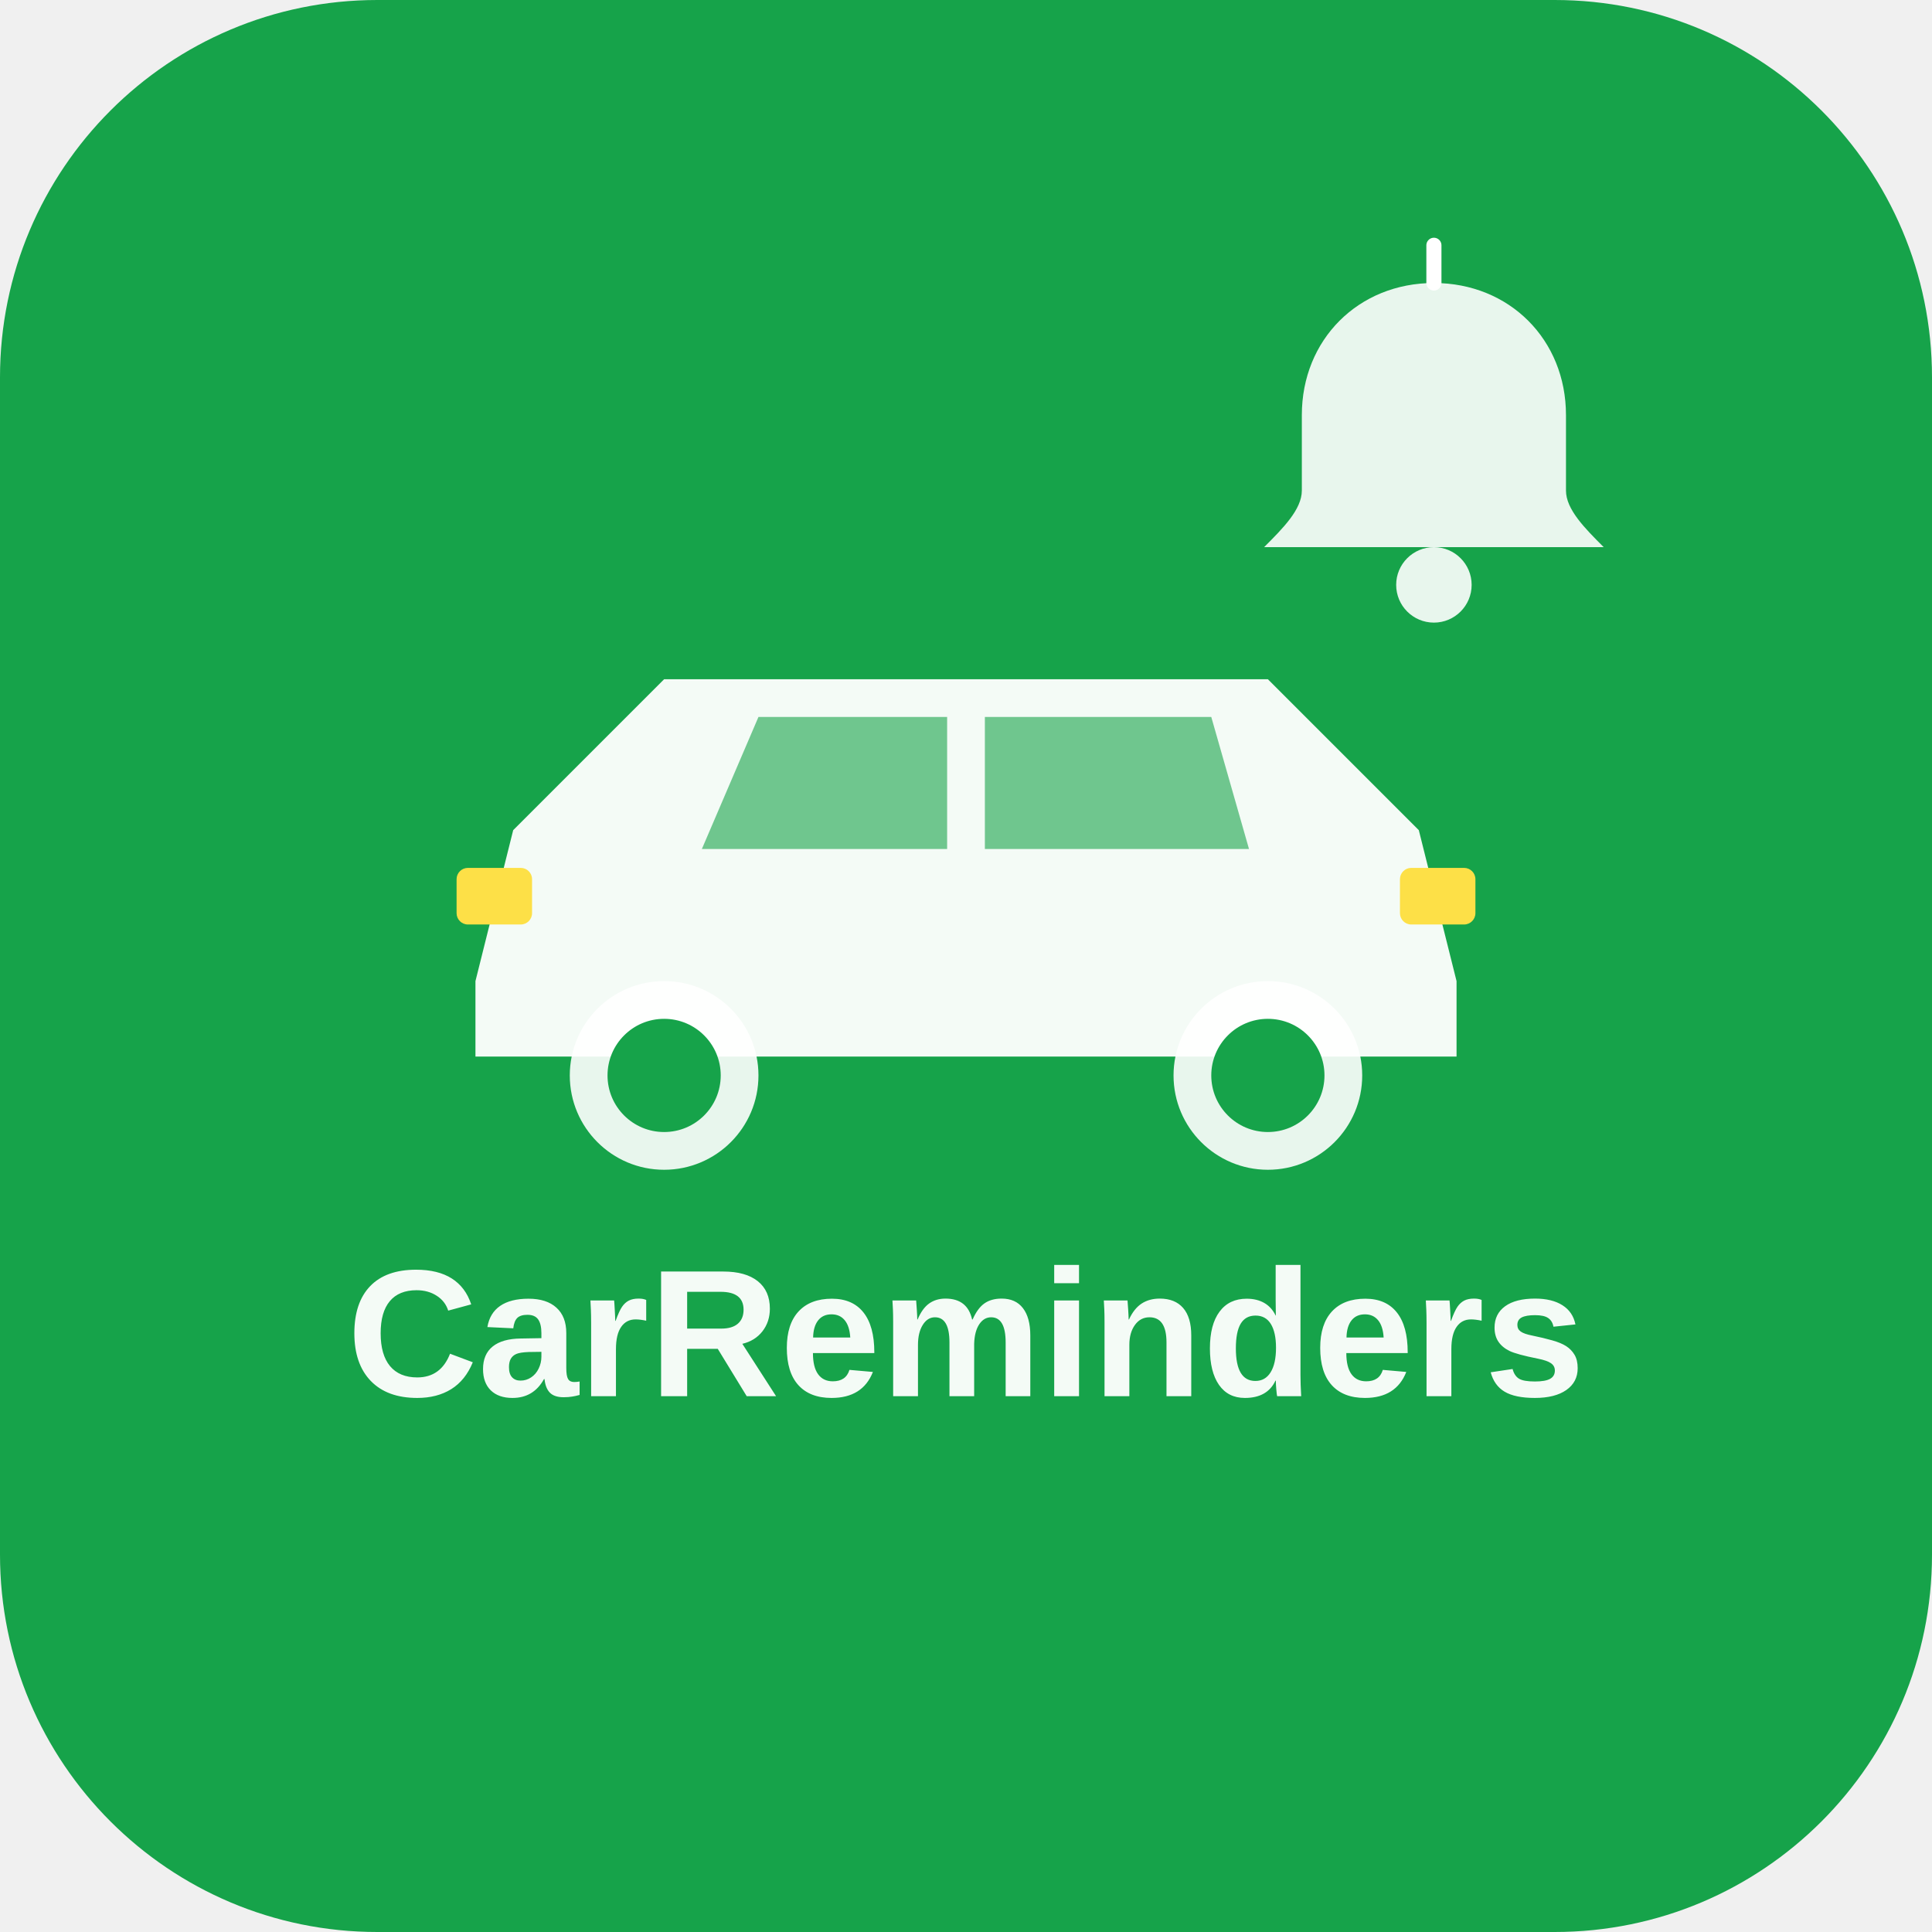
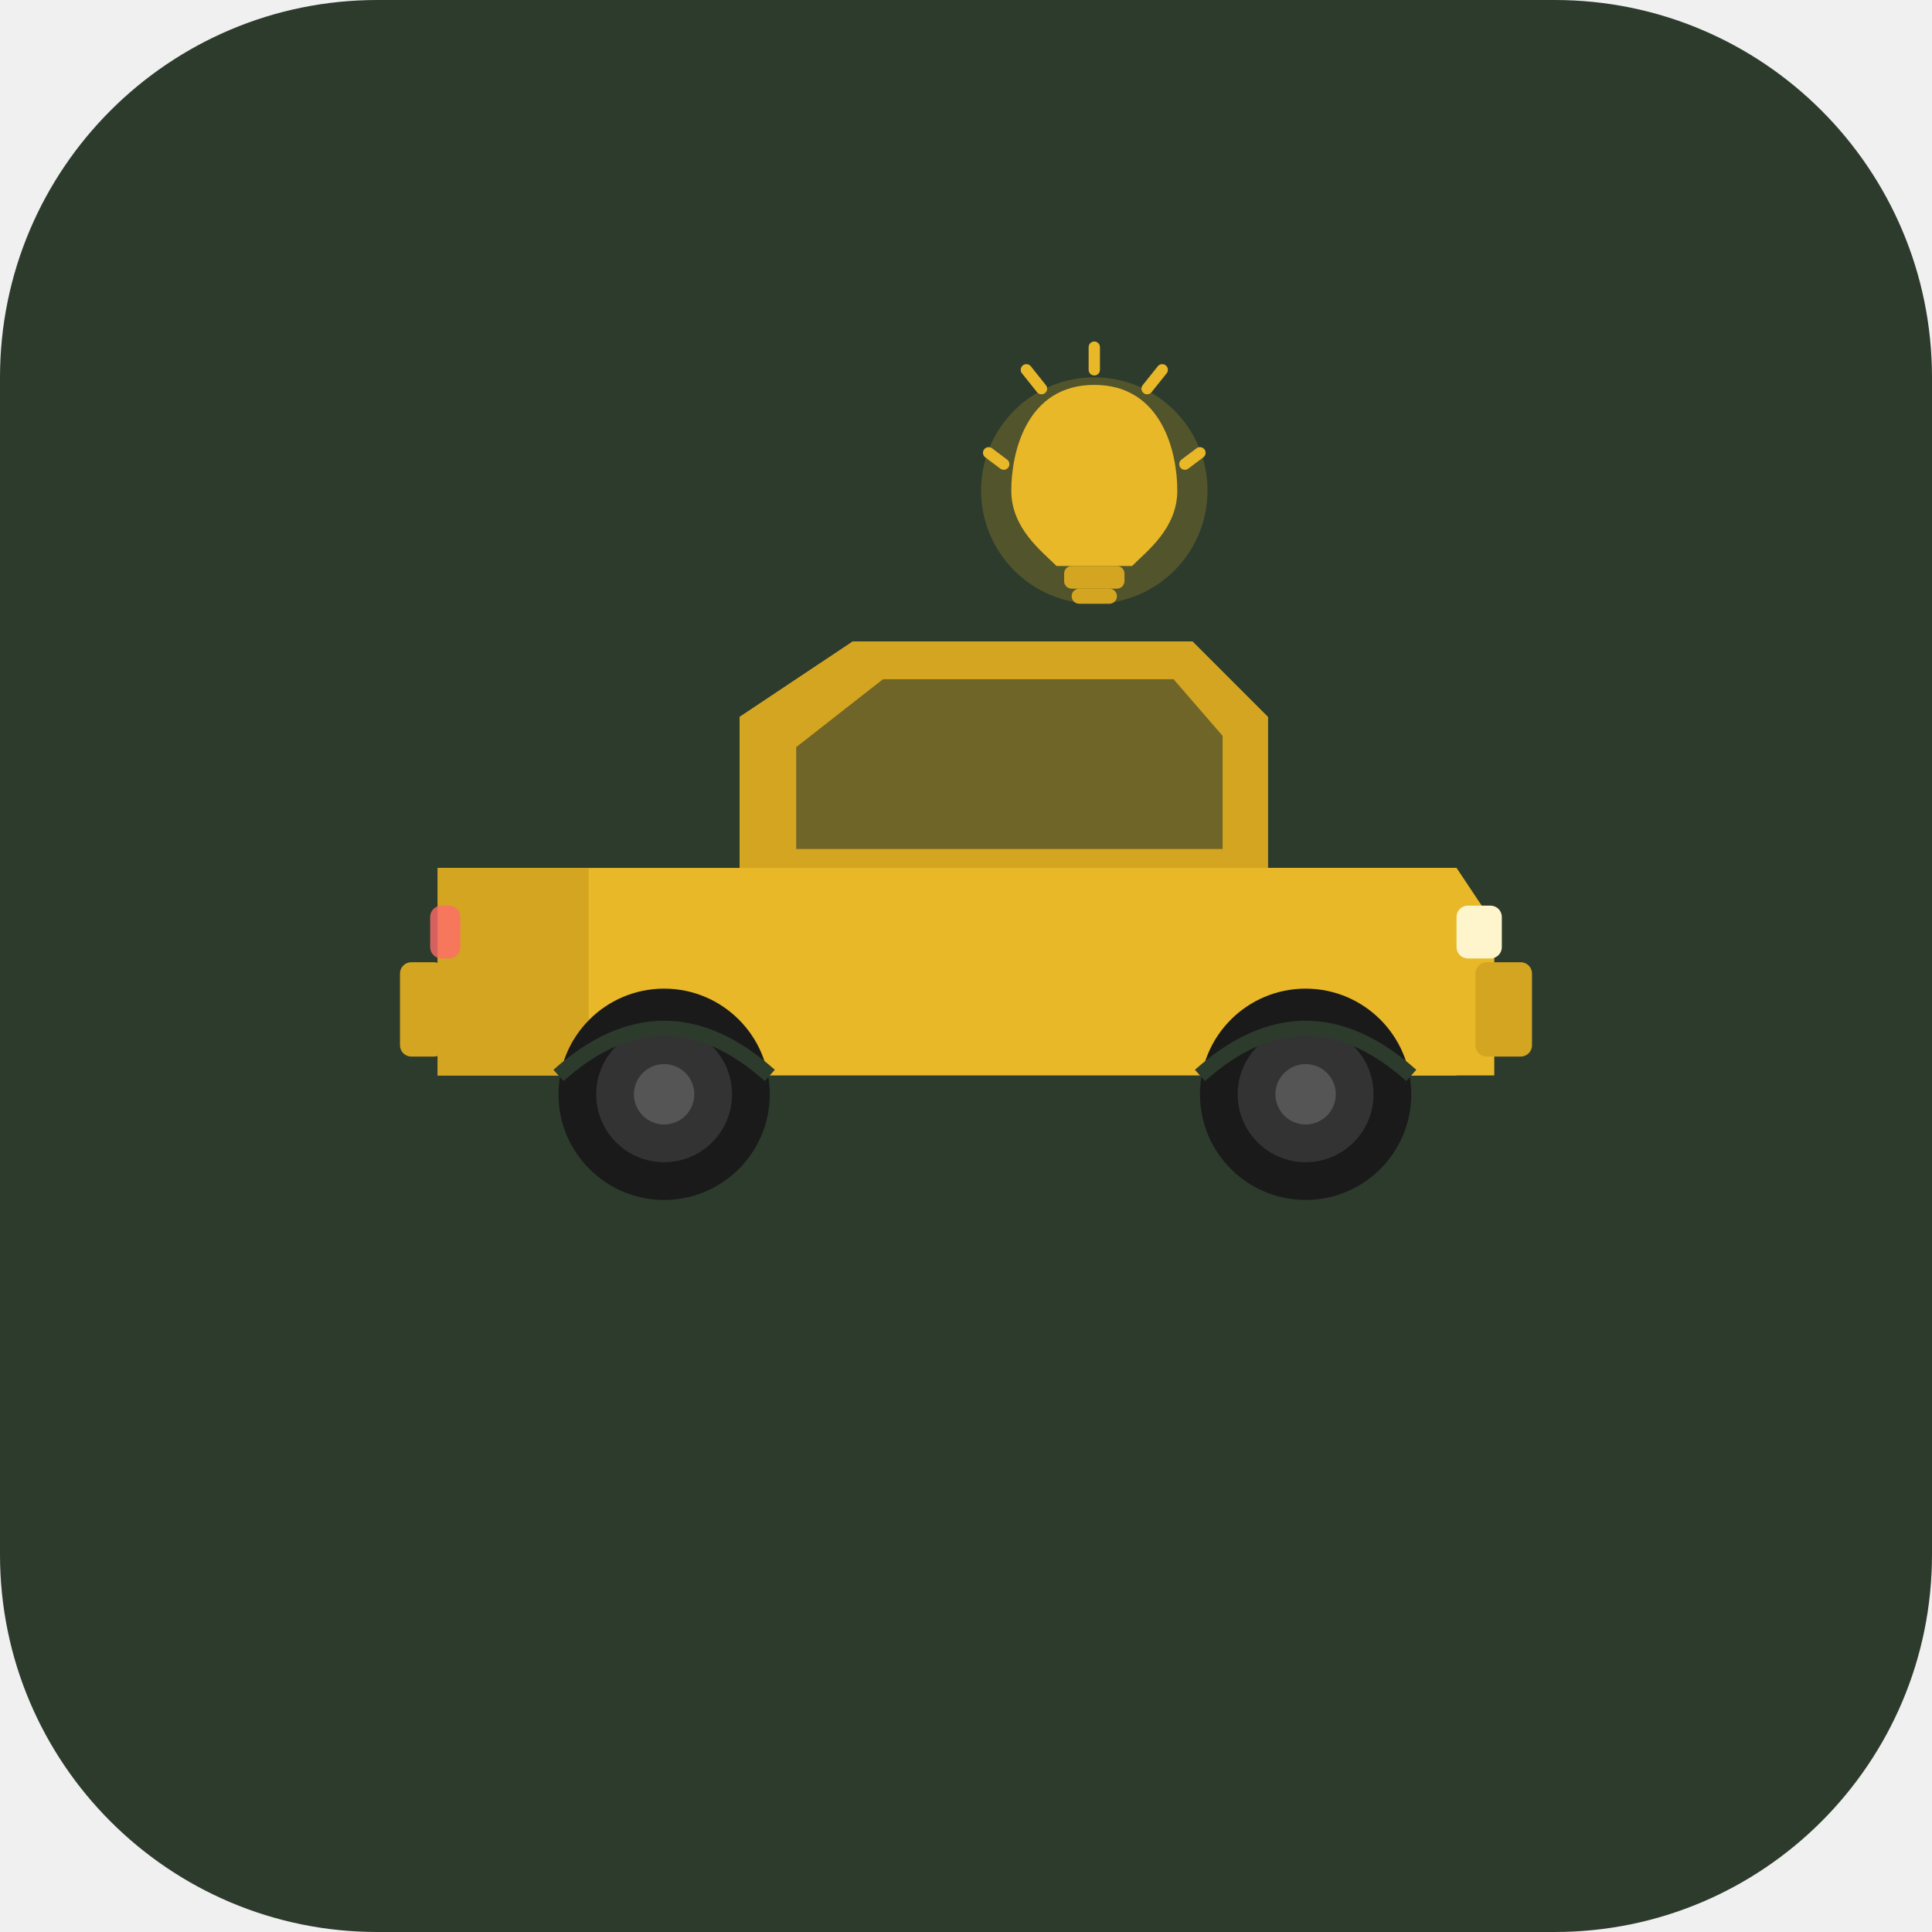
<svg xmlns="http://www.w3.org/2000/svg" viewBox="0 0 512 512">
-   <rect width="512" height="512" rx="100" fill="#16A34A" />
-   <g transform="translate(256, 240)">
-     <path d="M-130,20 L-120,-20 L-80,-60 L80,-60 L120,-20 L130,20 L130,40 L-130,40 Z" fill="white" opacity="0.95" />
-     <path d="M-70,-15 L-55,-50 L-5,-50 L-5,-15 Z" fill="#16A34A" opacity="0.6" />
-     <path d="M5,-15 L5,-50 L65,-50 L75,-15 Z" fill="#16A34A" opacity="0.6" />
-     <circle cx="-80" cy="45" r="25" fill="white" opacity="0.9" />
-     <circle cx="-80" cy="45" r="15" fill="#16A34A" />
-     <circle cx="80" cy="45" r="25" fill="white" opacity="0.9" />
-     <circle cx="80" cy="45" r="15" fill="#16A34A" />
-     <rect x="115" y="-10" width="20" height="15" rx="3" fill="#FDE047" />
-     <rect x="-135" y="-10" width="20" height="15" rx="3" fill="#FDE047" />
+   <rect width="512" height="512" rx="100" fill="#2D3B2D" />
+   <g transform="translate(256, 260)">
+     <path d="M30,-30 L130,-30 L130,25 L-140,25 L-140,-30 L-60,-30 L-60,-70 L-30,-90 L60,-90 L80,-70 L80,-30 Z" fill="#E8B829" stroke="none" />
+     <path d="M-60,-30 L-60,-70 L-30,-90 L60,-90 L80,-70 L80,-30 Z" fill="#D4A520" />
+     <path d="M-45,-35 L-45,-62 L-22,-80 L55,-80 L68,-65 L68,-35 Z" fill="#2D3B2D" opacity="0.6" />
+     <path d="M80,-30 L130,-30 L140,-15 L140,25 L80,25 Z" fill="#E8B829" />
+     <path d="M-140,-30 L-100,-30 L-100,25 L-140,25 Z" fill="#D4A520" />
+     <rect x="135" y="-5" width="15" height="25" rx="3" fill="#D4A520" />
+     <rect x="-150" y="-5" width="12" height="25" rx="3" fill="#D4A520" />
+     <rect x="130" y="-20" width="12" height="14" rx="3" fill="#FFF5CC" />
+     <rect x="-142" y="-20" width="8" height="14" rx="3" fill="#FF6B6B" opacity="0.8" />
+     <circle cx="-80" cy="30" r="28" fill="#1a1a1a" />
+     <circle cx="-80" cy="30" r="18" fill="#333" />
+     <circle cx="-80" cy="30" r="8" fill="#555" />
+     <circle cx="90" cy="30" r="28" fill="#1a1a1a" />
+     <circle cx="90" cy="30" r="18" fill="#333" />
+     <circle cx="90" cy="30" r="8" fill="#555" />
+     <path d="M-108,25 Q-80,0 -52,25" fill="none" stroke="#2D3B2D" stroke-width="4" />
+     <path d="M62,25 Q90,0 118,25" fill="none" stroke="#2D3B2D" stroke-width="4" />
  </g>
-   <g transform="translate(380, 120)">
-     <path d="M0,-45 C-20,-45 -35,-30 -35,-10 L-35,10 C-35,15 -40,20 -45,25 L45,25 C40,20 35,15 35,10 L35,-10 C35,-30 20,-45 0,-45 Z" fill="white" opacity="0.9" />
-     <circle cx="0" cy="35" r="10" fill="white" opacity="0.9" />
-     <line x1="0" y1="-55" x2="0" y2="-45" stroke="white" stroke-width="4" stroke-linecap="round" />
+   <g transform="translate(290, 130)">
+     <circle cx="0" cy="0" r="30" fill="#E8B829" opacity="0.2" />
+     <path d="M0,-28 C-18,-28 -22,-10 -22,0 C-22,10 -14,16 -10,20 L10,20 C14,16 22,10 22,0 C22,-10 18,-28 0,-28 Z" fill="#E8B829" />
+     <rect x="-8" y="20" width="16" height="6" rx="2" fill="#D4A520" />
+     <rect x="-6" y="26" width="12" height="4" rx="2" fill="#D4A520" />
+     <line x1="0" y1="-38" x2="0" y2="-32" stroke="#E8B829" stroke-width="3" stroke-linecap="round" />
+     <line x1="-18" y1="-32" x2="-14" y2="-27" stroke="#E8B829" stroke-width="3" stroke-linecap="round" />
+     <line x1="18" y1="-32" x2="14" y2="-27" stroke="#E8B829" stroke-width="3" stroke-linecap="round" />
+     <line x1="-28" y1="-10" x2="-24" y2="-7" stroke="#E8B829" stroke-width="3" stroke-linecap="round" />
+     <line x1="28" y1="-10" x2="24" y2="-7" stroke="#E8B829" stroke-width="3" stroke-linecap="round" />
  </g>
-   <text x="256" y="370" text-anchor="middle" font-family="Arial, sans-serif" font-size="48" font-weight="bold" fill="white" opacity="0.95">
-     CarReminders
-   </text>
</svg>
